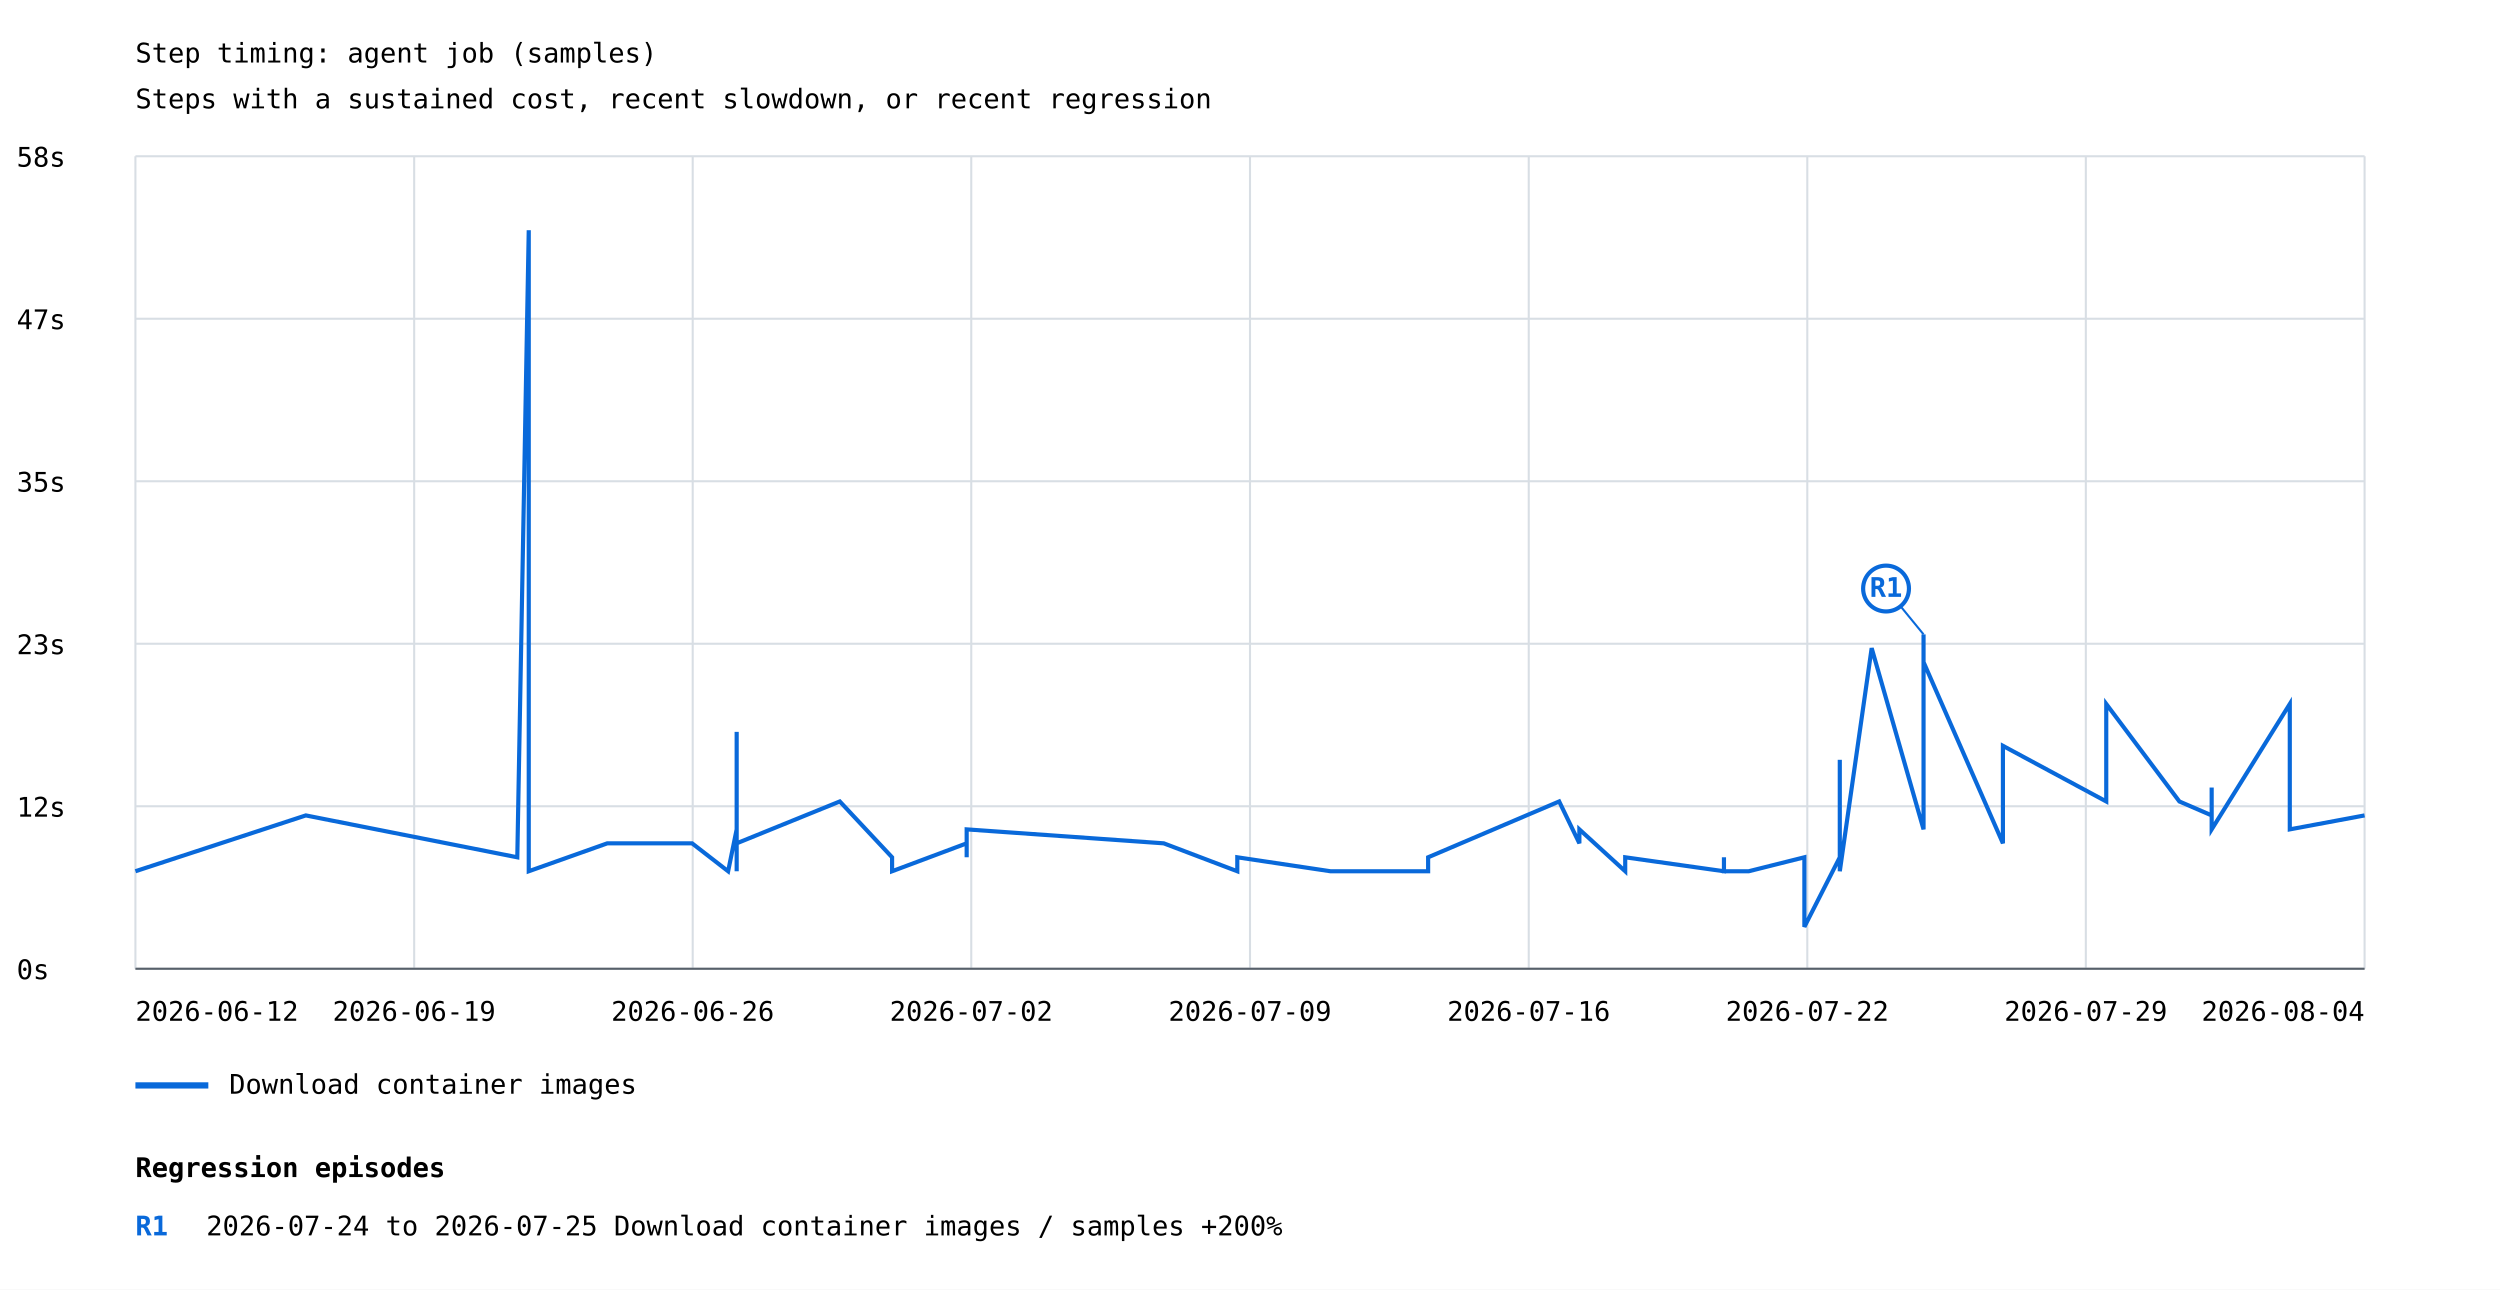
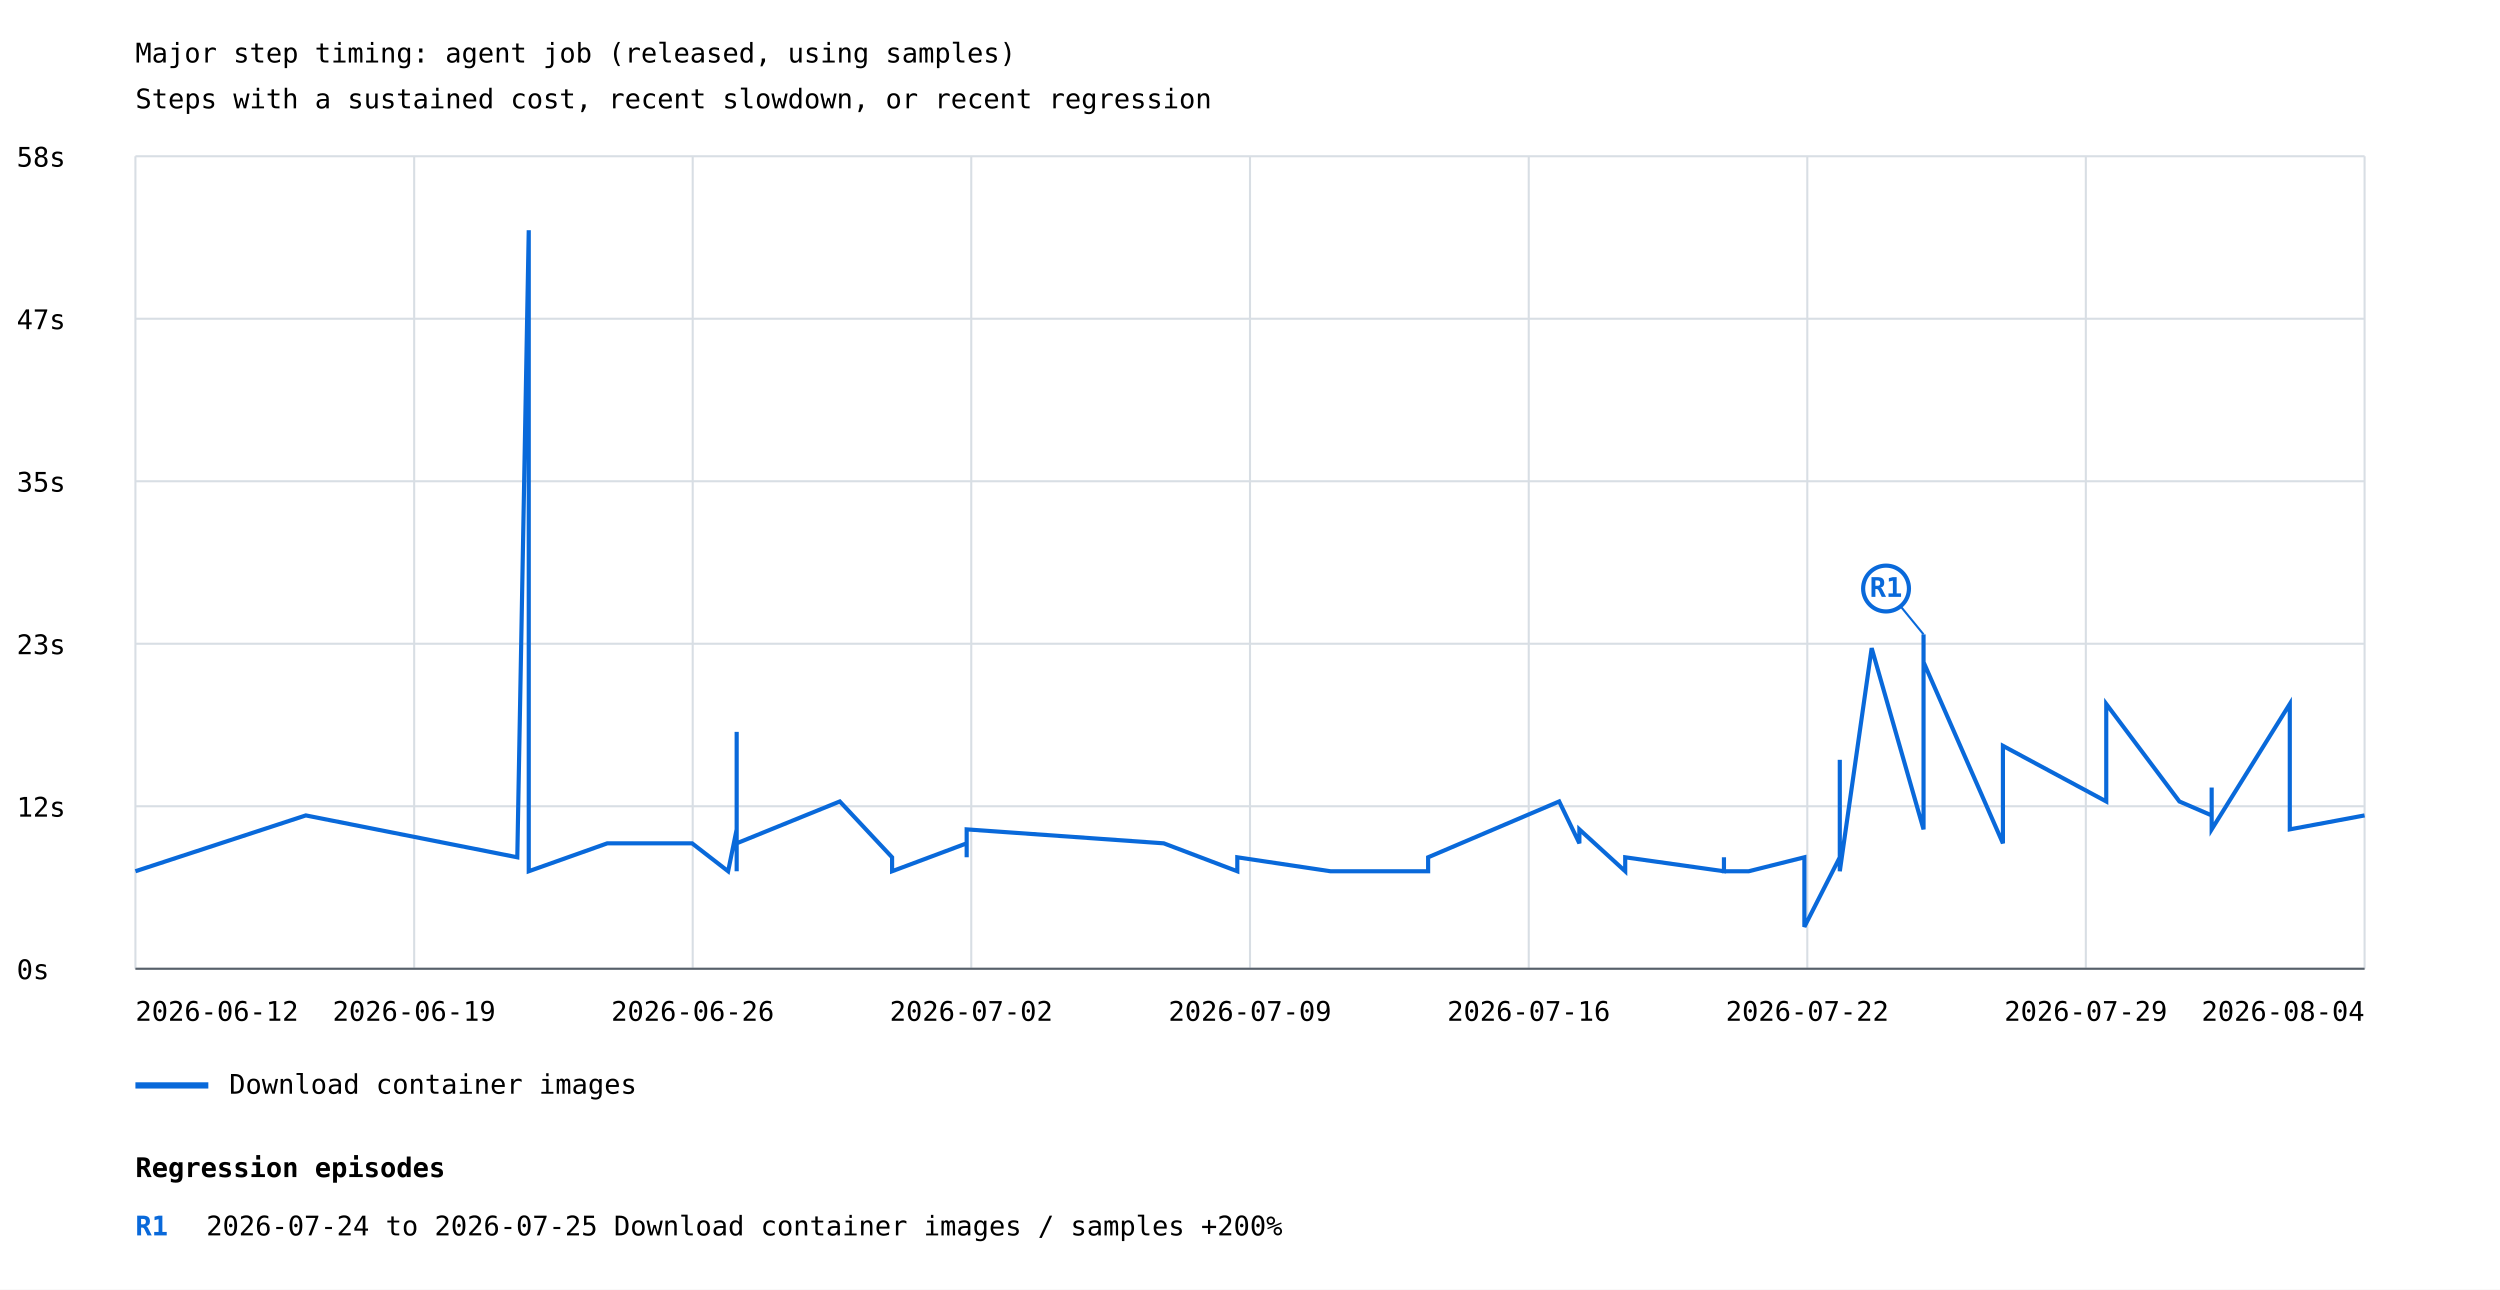
<svg xmlns="http://www.w3.org/2000/svg" width="1200" height="619" viewBox="0 0 1200 619">
  <rect width="100%" height="100%" fill="white" />
  <style>text{font-family:ui-monospace,monospace;font-size:13px}.axis{stroke:#57606a;stroke-width:1}.grid{stroke:#d8dee4;stroke-width:1}</style>
-   <text x="65" y="30" font-size="20">Step timing: agent job (samples)</text>
+   <text x="65" y="30" font-size="20">Major step timing: agent job (released, using samples)</text>
  <text x="65" y="52">Steps with a sustained cost, recent slowdown, or recent regression</text>
  <line class="grid" x1="65" y1="465.0" x2="1135" y2="465.0" />
  <text x="8" y="470.0">0s</text>
  <line class="grid" x1="65" y1="387.0" x2="1135" y2="387.0" />
  <text x="8" y="392.0">12s</text>
  <line class="grid" x1="65" y1="309.0" x2="1135" y2="309.0" />
  <text x="8" y="314.0">23s</text>
  <line class="grid" x1="65" y1="231.0" x2="1135" y2="231.0" />
  <text x="8" y="236.0">35s</text>
  <line class="grid" x1="65" y1="153.0" x2="1135" y2="153.0" />
  <text x="8" y="158.0">47s</text>
  <line class="grid" x1="65" y1="75.0" x2="1135" y2="75.0" />
  <text x="8" y="80.0">58s</text>
  <line class="grid" x1="65.0" y1="75" x2="65.0" y2="465" />
  <line class="grid" x1="198.8" y1="75" x2="198.8" y2="465" />
  <line class="grid" x1="332.5" y1="75" x2="332.5" y2="465" />
  <line class="grid" x1="466.2" y1="75" x2="466.2" y2="465" />
  <line class="grid" x1="600.0" y1="75" x2="600.0" y2="465" />
  <line class="grid" x1="733.8" y1="75" x2="733.8" y2="465" />
  <line class="grid" x1="867.5" y1="75" x2="867.5" y2="465" />
  <line class="grid" x1="1001.2" y1="75" x2="1001.2" y2="465" />
  <line class="grid" x1="1135.0" y1="75" x2="1135.0" y2="465" />
  <polyline points="65.0,418.2 146.8,391.4 248.3,411.5 253.8,110.5 253.8,378.0 253.8,404.8 253.8,418.2 253.8,411.5 253.8,378.0 253.8,418.2 291.5,404.8 332.2,404.8 349.5,418.2 353.6,398.1 353.6,351.3 353.6,411.5 353.6,411.5 353.6,411.5 353.6,411.5 353.6,398.1 353.6,404.8 353.6,418.2 353.6,404.8 353.6,398.1 353.6,404.8 353.6,404.8 353.6,418.2 353.6,411.5 353.6,404.8 353.6,411.5 353.6,404.8 353.6,411.5 353.6,391.4 353.6,404.8 403.1,384.7 428.2,411.5 428.2,418.2 464.0,404.8 464.0,411.5 464.0,404.8 464.0,398.1 558.6,404.8 593.9,418.2 593.9,411.5 593.9,411.5 638.6,418.2 638.6,418.2 685.5,418.2 685.5,411.5 685.5,411.5 748.4,384.7 758.1,404.8 758.1,398.1 780.1,418.2 780.1,411.5 827.5,418.2 827.5,411.5 827.5,418.2 839.4,418.2 866.1,411.5 866.1,444.9 883.1,411.5 883.1,364.7 883.1,411.5 883.1,411.5 883.1,418.2 898.4,311.1 923.3,398.1 923.3,304.5 923.3,391.4 923.3,317.8 961.4,404.8 961.4,384.7 961.4,398.1 961.4,371.3 961.4,391.4 961.4,398.1 961.4,398.1 961.4,358.0 1011.0,384.7 1011.0,337.9 1046.1,384.7 1061.6,391.4 1061.6,378.0 1061.6,398.1 1099.1,337.9 1099.1,398.1 1135.0,391.4" fill="none" stroke="#0969da" stroke-width="2" />
  <line x1="923.3" y1="304.5" x2="905.3" y2="282.5" stroke="#0969da" stroke-width="1" />
  <circle cx="905.3" cy="282.5" r="11" fill="white" stroke="#0969da" stroke-width="2" />
  <text x="905.3" y="286.5" fill="#0969da" font-size="10" font-weight="bold" text-anchor="middle">R1</text>
  <line x1="65" y1="521" x2="100" y2="521" stroke="#0969da" stroke-width="3" />
  <text x="110" y="525">Download container images</text>
  <text x="65.0" y="490" text-anchor="start">2026-06-12</text>
  <text x="198.8" y="490" text-anchor="middle">2026-06-19</text>
  <text x="332.5" y="490" text-anchor="middle">2026-06-26</text>
  <text x="466.2" y="490" text-anchor="middle">2026-07-02</text>
  <text x="600.0" y="490" text-anchor="middle">2026-07-09</text>
  <text x="733.8" y="490" text-anchor="middle">2026-07-16</text>
  <text x="867.5" y="490" text-anchor="middle">2026-07-22</text>
  <text x="1001.2" y="490" text-anchor="middle">2026-07-29</text>
  <text x="1135.0" y="490" text-anchor="end">2026-08-04</text>
  <line class="axis" x1="65" y1="465" x2="1135" y2="465" />
  <text x="65" y="565" font-size="16" font-weight="bold">Regression episodes</text>
  <text x="65" y="593" fill="#0969da" font-weight="bold">R1</text>
  <text x="99" y="593">2026-07-24 to 2026-07-25  Download container images / samples  +200%</text>
</svg>
